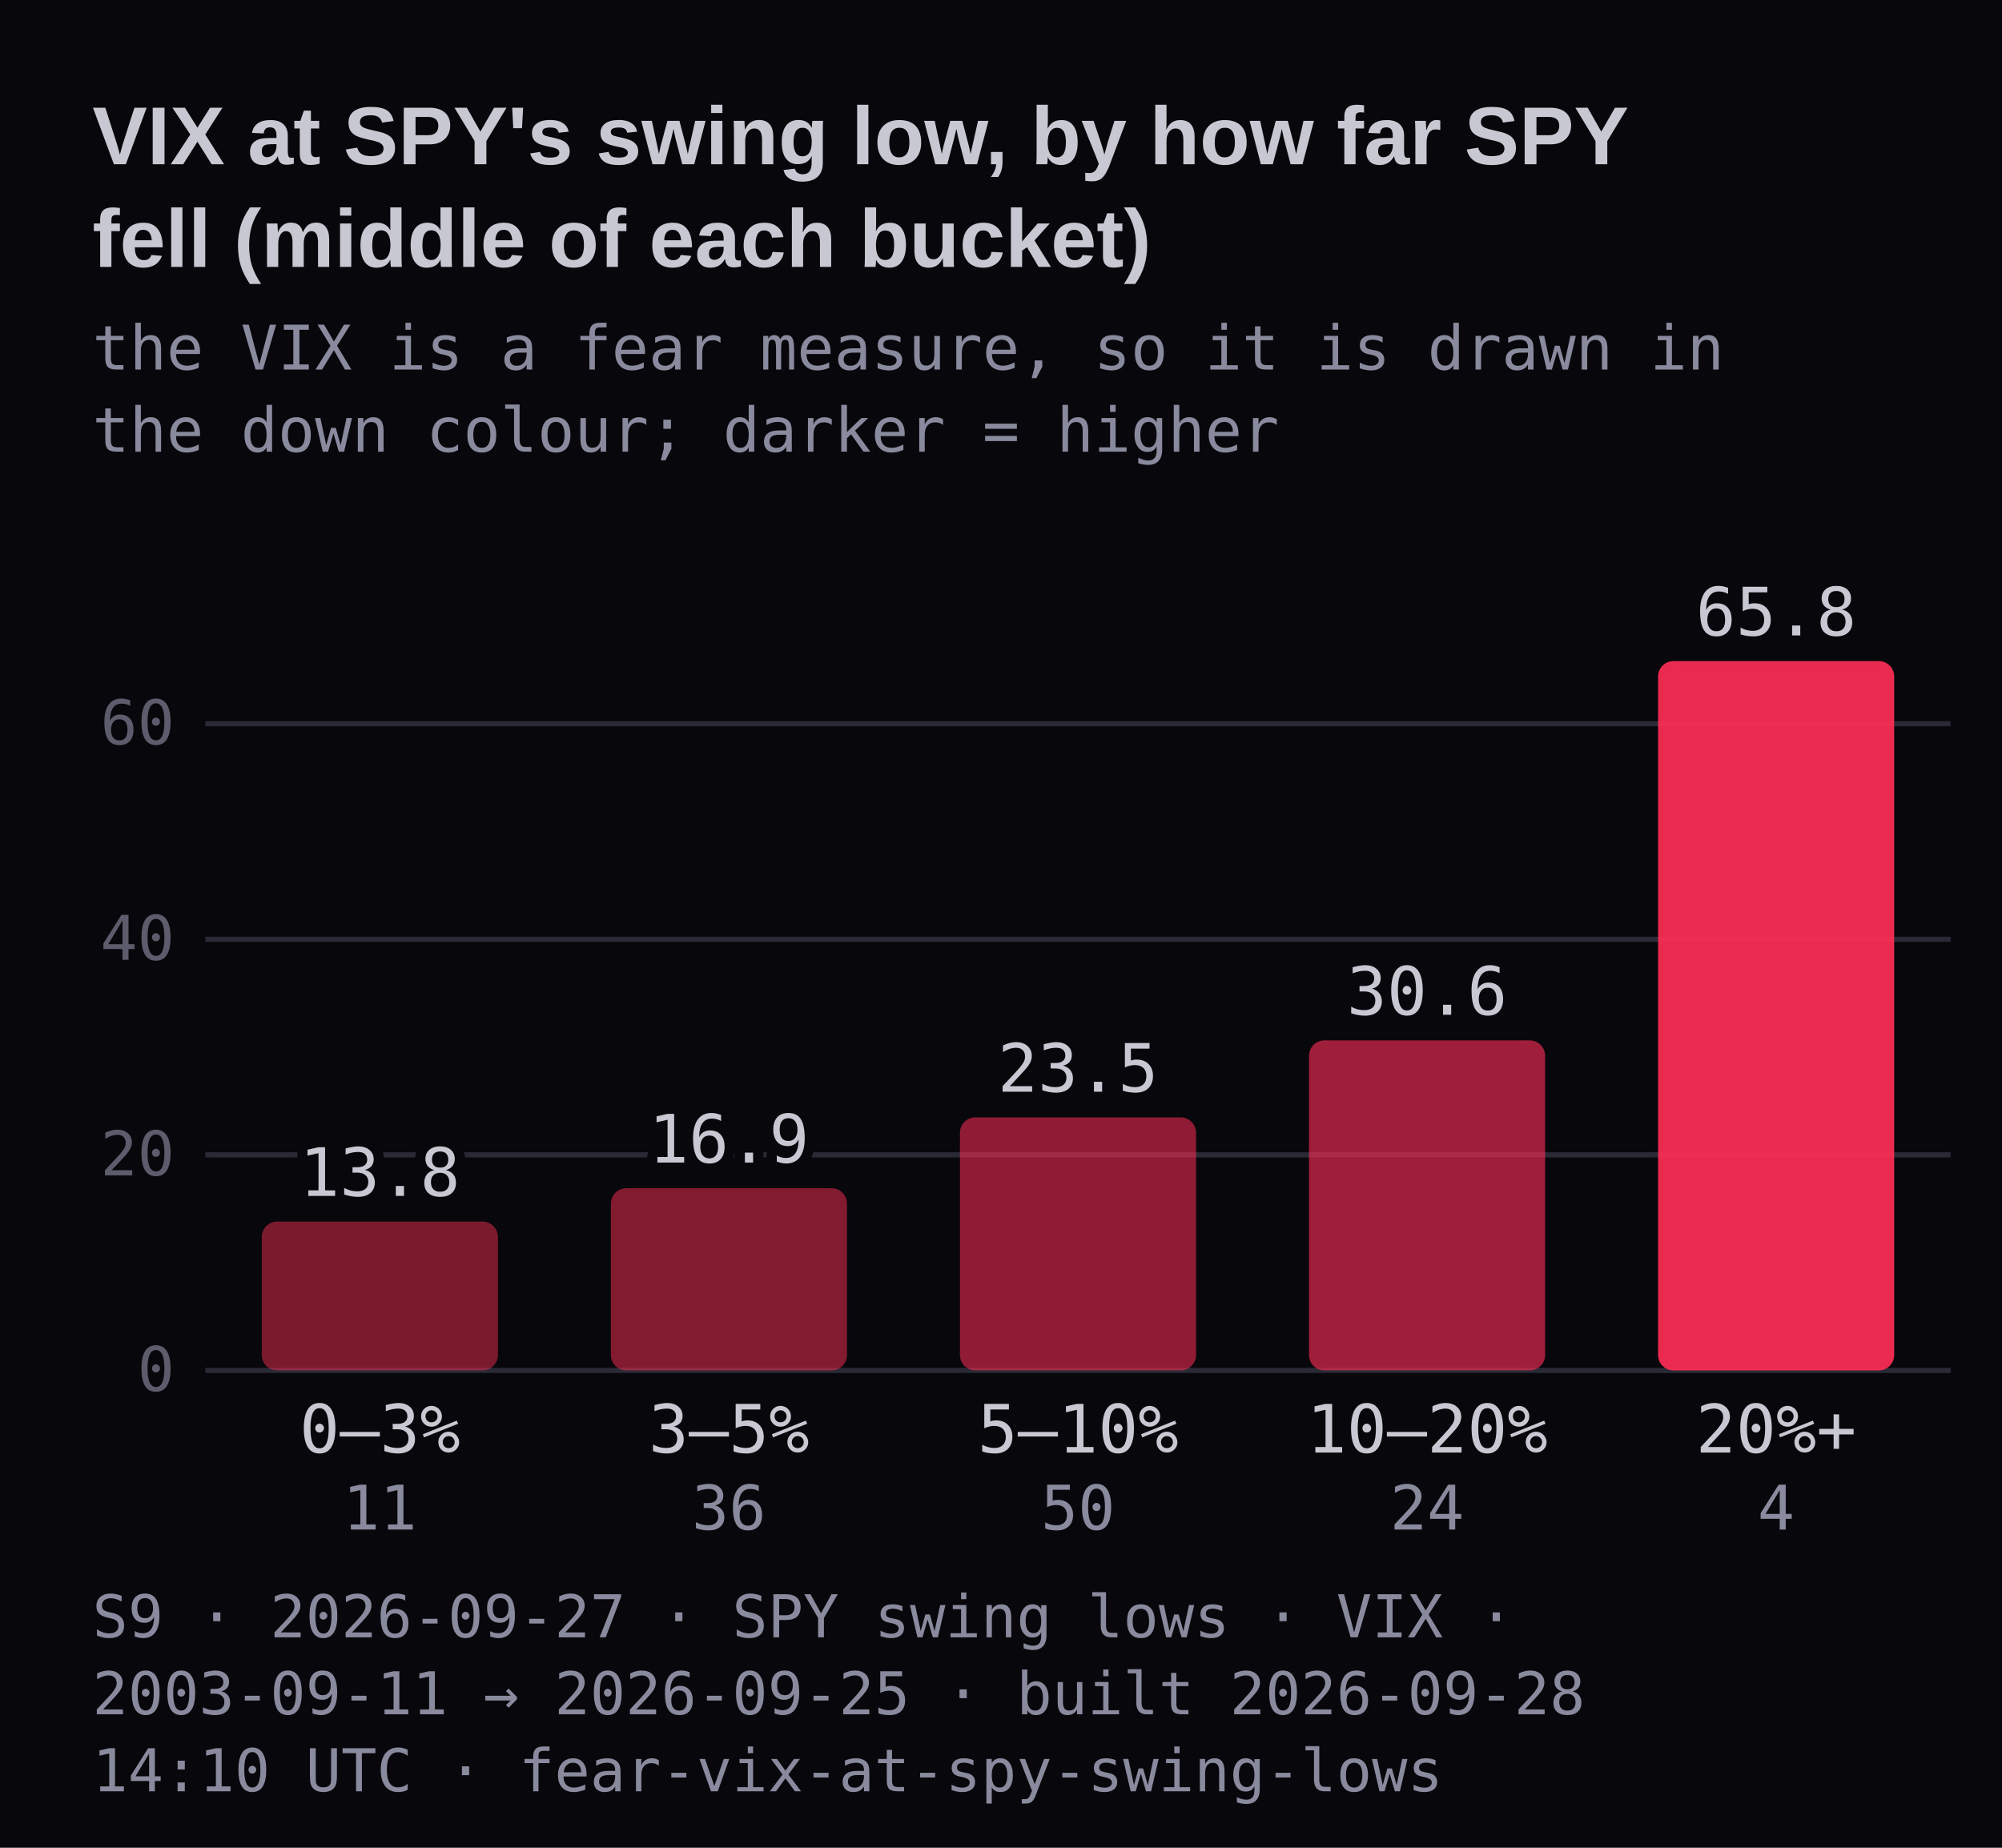
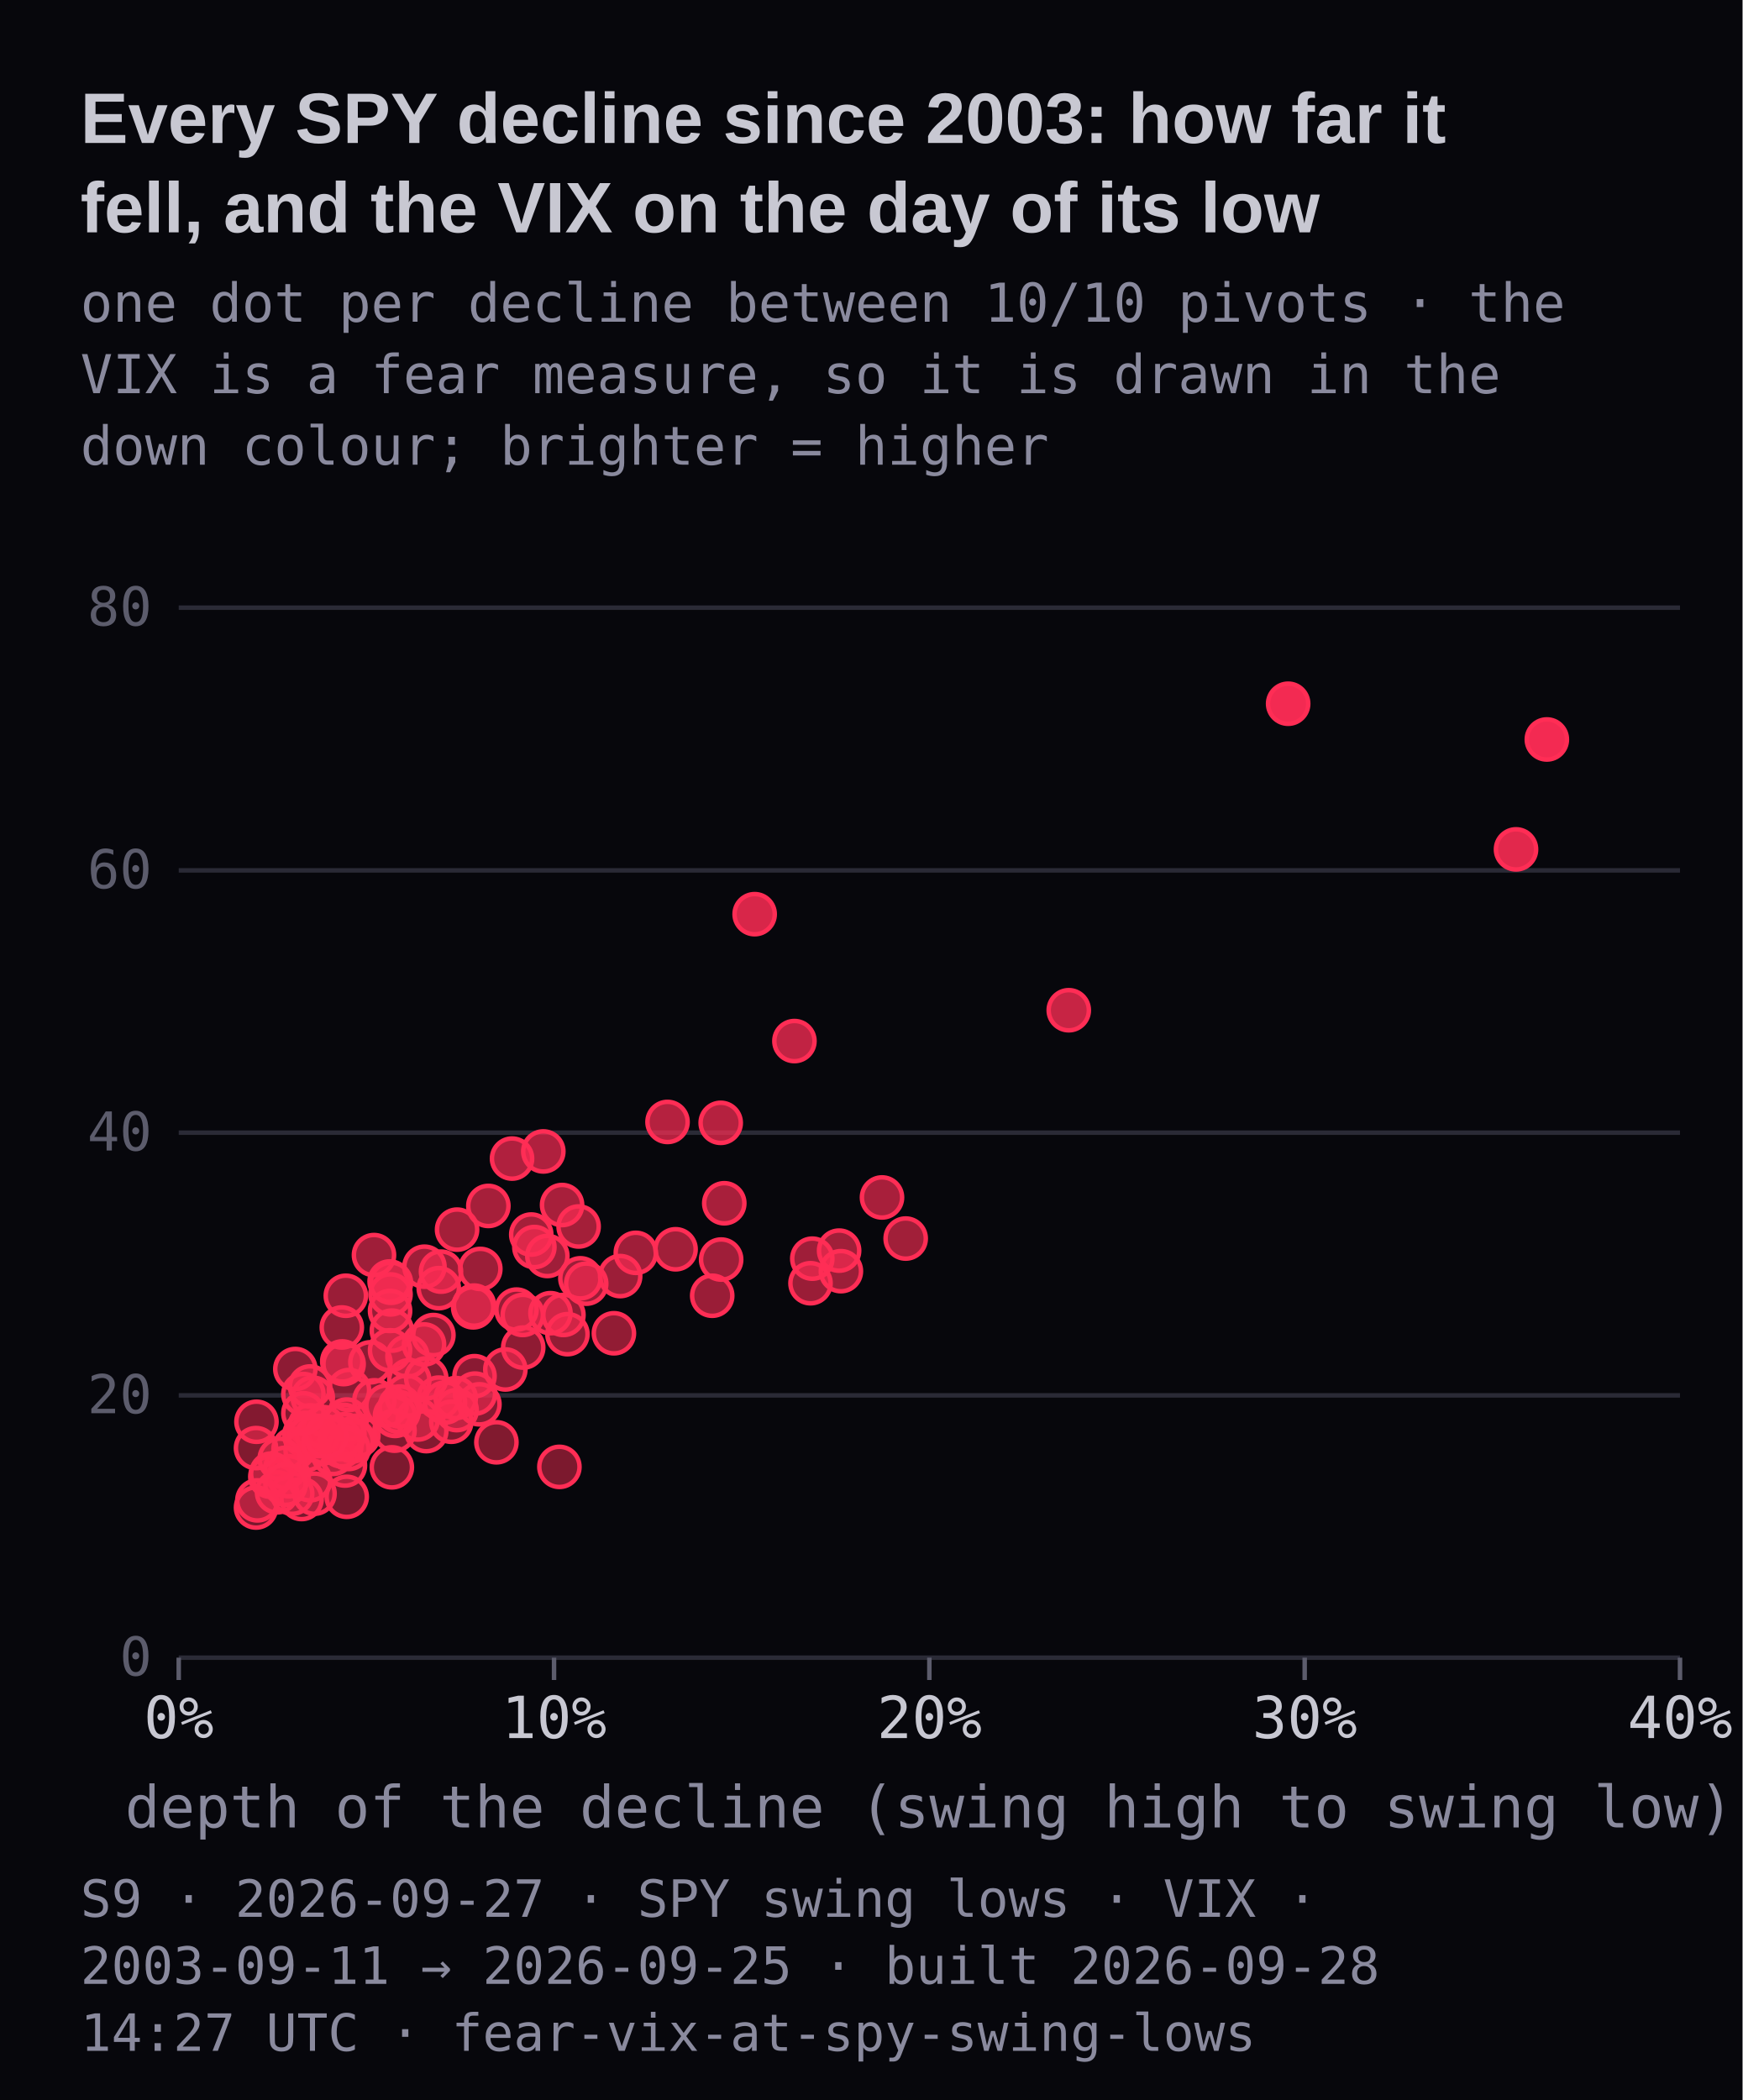
- <svg xmlns="http://www.w3.org/2000/svg" viewBox="0 0 390 360" width="390" height="360" role="img" aria-label="VIX at SPY's swing low, by how far SPY fell (middle of each bucket)" data-chart="fear-vix-at-spy-swing-lows-390" font-family="-apple-system,'Helvetica Neue',Arial,sans-serif">
+ <svg xmlns="http://www.w3.org/2000/svg" viewBox="0 0 390 470" width="390" height="470" role="img" aria-label="Every SPY decline since 2003: how far it fell, and the VIX on the day of its low" data-chart="fear-vix-at-spy-swing-lows-390" font-family="-apple-system,'Helvetica Neue',Arial,sans-serif">
  <defs>
    <pattern id="fear-vix-at-spy-swing-lows-390-stripe" width="7" height="7" patternUnits="userSpaceOnUse" patternTransform="rotate(45)">
      <rect width="7" height="7" fill="rgba(7,7,12,0)" />
      <rect width="3.5" height="7" fill="rgba(7,7,12,.72)" />
    </pattern>
  </defs>
-   <rect width="390" height="360" fill="#07070C" />
-   <text x="18" y="32" font-size="16" font-weight="700" fill="#C8C8D2">VIX at SPY's swing low, by how far SPY</text>
-   <text x="18" y="52" font-size="16" font-weight="700" fill="#C8C8D2">fell (middle of each bucket)</text>
-   <text x="18" y="72" font-size="12" fill="#8A8A9E" font-family="ui-monospace,'SF Mono',Menlo,Consolas,monospace">the VIX is a fear measure, so it is drawn in</text>
-   <text x="18" y="88" font-size="12" fill="#8A8A9E" font-family="ui-monospace,'SF Mono',Menlo,Consolas,monospace">the down colour; darker = higher</text>
-   <g transform="translate(0,108)" font-family="ui-monospace,'SF Mono',Menlo,Consolas,monospace">
-     <line x1="40" x2="380" y1="159.0" y2="159.0" stroke="#2A2A36" stroke-width="1" />
-     <text x="34" y="163.0" text-anchor="end" font-size="12" fill="#5C5C6C">0</text>
-     <line x1="40" x2="380" y1="117.0" y2="117.0" stroke="#2A2A36" stroke-width="1" />
-     <text x="34" y="121.0" text-anchor="end" font-size="12" fill="#5C5C6C">20</text>
-     <line x1="40" x2="380" y1="75.0" y2="75.0" stroke="#2A2A36" stroke-width="1" />
-     <text x="34" y="79.0" text-anchor="end" font-size="12" fill="#5C5C6C">40</text>
-     <line x1="40" x2="380" y1="33.0" y2="33.0" stroke="#2A2A36" stroke-width="1" />
-     <text x="34" y="37.0" text-anchor="end" font-size="12" fill="#5C5C6C">60</text>
-     <g class="mark" data-tip="0–3%: VIX at the low, middle 13.8 · quarter to three-quarter 12.9–14.8 · 11 declines">
-       <rect x="51.0" y="130.0" width="46.0" height="29.0" rx="3" ry="3" fill="#FF2D55" fill-opacity="0.468" />
-       <text x="74.0" y="125.0" text-anchor="middle" font-size="13" fill="#C8C8D2" paint-order="stroke" stroke="#07070C" stroke-width="4" stroke-linejoin="round">13.8</text>
-     </g>
-     <text x="74.0" y="175" text-anchor="middle" font-size="13" fill="#C8C8D2">0–3%</text>
-     <text x="74.0" y="190" text-anchor="middle" font-size="12" fill="#8A8A9E">11</text>
-     <g class="mark" data-tip="3–5%: VIX at the low, middle 16.9 · quarter to three-quarter 15.9–18.9 · 36 declines">
-       <rect x="119.0" y="123.5" width="46.0" height="35.5" rx="3" ry="3" fill="#FF2D55" fill-opacity="0.495" />
-       <text x="142.0" y="118.5" text-anchor="middle" font-size="13" fill="#C8C8D2" paint-order="stroke" stroke="#07070C" stroke-width="4" stroke-linejoin="round">16.9</text>
-     </g>
-     <text x="142.0" y="175" text-anchor="middle" font-size="13" fill="#C8C8D2">3–5%</text>
-     <text x="142.0" y="190" text-anchor="middle" font-size="12" fill="#8A8A9E">36</text>
-     <g class="mark" data-tip="5–10%: VIX at the low, middle 23.5 · quarter to three-quarter 19.5–28.5 · 50 declines">
-       <rect x="187.0" y="109.7" width="46.0" height="49.3" rx="3" ry="3" fill="#FF2D55" fill-opacity="0.551" />
-       <text x="210.0" y="104.7" text-anchor="middle" font-size="13" fill="#C8C8D2" paint-order="stroke" stroke="#07070C" stroke-width="4" stroke-linejoin="round">23.5</text>
-     </g>
-     <text x="210.0" y="175" text-anchor="middle" font-size="13" fill="#C8C8D2">5–10%</text>
-     <text x="210.0" y="190" text-anchor="middle" font-size="12" fill="#8A8A9E">50</text>
-     <g class="mark" data-tip="10–20%: VIX at the low, middle 30.6 · quarter to three-quarter 28.5–34.5 · 24 declines">
-       <rect x="255.0" y="94.7" width="46.0" height="64.3" rx="3" ry="3" fill="#FF2D55" fill-opacity="0.612" />
-       <text x="278.0" y="89.7" text-anchor="middle" font-size="13" fill="#C8C8D2" paint-order="stroke" stroke="#07070C" stroke-width="4" stroke-linejoin="round">30.6</text>
-     </g>
-     <text x="278.0" y="175" text-anchor="middle" font-size="13" fill="#C8C8D2">10–20%</text>
-     <text x="278.0" y="190" text-anchor="middle" font-size="12" fill="#8A8A9E">24</text>
-     <g class="mark" data-tip="20%+: VIX at the low, middle 65.8 · quarter to three-quarter 58.5–70.6 · 4 declines">
-       <rect x="323.0" y="20.8" width="46.0" height="138.2" rx="3" ry="3" fill="#FF2D55" fill-opacity="0.914" />
-       <text x="346.0" y="15.8" text-anchor="middle" font-size="13" fill="#C8C8D2" paint-order="stroke" stroke="#07070C" stroke-width="4" stroke-linejoin="round">65.8</text>
-     </g>
-     <text x="346.0" y="175" text-anchor="middle" font-size="13" fill="#C8C8D2">20%+</text>
-     <text x="346.0" y="190" text-anchor="middle" font-size="12" fill="#8A8A9E">4</text>
+   <rect width="390" height="470" fill="#07070C" />
+   <text x="18" y="32" font-size="16" font-weight="700" fill="#C8C8D2">Every SPY decline since 2003: how far it</text>
+   <text x="18" y="52" font-size="16" font-weight="700" fill="#C8C8D2">fell, and the VIX on the day of its low</text>
+   <text x="18" y="72" font-size="12" fill="#8A8A9E" font-family="ui-monospace,'SF Mono',Menlo,Consolas,monospace">one dot per decline between 10/10 pivots · the</text>
+   <text x="18" y="88" font-size="12" fill="#8A8A9E" font-family="ui-monospace,'SF Mono',Menlo,Consolas,monospace">VIX is a fear measure, so it is drawn in the</text>
+   <text x="18" y="104" font-size="12" fill="#8A8A9E" font-family="ui-monospace,'SF Mono',Menlo,Consolas,monospace">down colour; brighter = higher</text>
+   <g transform="translate(0,124)" font-family="ui-monospace,'SF Mono',Menlo,Consolas,monospace">
+     <line x1="40" x2="376" y1="247.0" y2="247.0" stroke="#2A2A36" stroke-width="1" />
+     <text x="34" y="251.0" text-anchor="end" font-size="12" fill="#5C5C6C">0</text>
+     <line x1="40" x2="376" y1="188.3" y2="188.3" stroke="#2A2A36" stroke-width="1" />
+     <text x="34" y="192.3" text-anchor="end" font-size="12" fill="#5C5C6C">20</text>
+     <line x1="40" x2="376" y1="129.5" y2="129.5" stroke="#2A2A36" stroke-width="1" />
+     <text x="34" y="133.5" text-anchor="end" font-size="12" fill="#5C5C6C">40</text>
+     <line x1="40" x2="376" y1="70.8" y2="70.8" stroke="#2A2A36" stroke-width="1" />
+     <text x="34" y="74.8" text-anchor="end" font-size="12" fill="#5C5C6C">60</text>
+     <line x1="40" x2="376" y1="12.0" y2="12.0" stroke="#2A2A36" stroke-width="1" />
+     <text x="34" y="16.0" text-anchor="end" font-size="12" fill="#5C5C6C">80</text>
+     <line x1="40.0" x2="40.0" y1="247" y2="252" stroke="#5C5C6C" stroke-width="1" />
+     <text x="40.0" y="265" text-anchor="middle" font-size="13" fill="#C8C8D2">0%</text>
+     <line x1="124.0" x2="124.0" y1="247" y2="252" stroke="#5C5C6C" stroke-width="1" />
+     <text x="124.0" y="265" text-anchor="middle" font-size="13" fill="#C8C8D2">10%</text>
+     <line x1="208.0" x2="208.0" y1="247" y2="252" stroke="#5C5C6C" stroke-width="1" />
+     <text x="208.0" y="265" text-anchor="middle" font-size="13" fill="#C8C8D2">20%</text>
+     <line x1="292.0" x2="292.0" y1="247" y2="252" stroke="#5C5C6C" stroke-width="1" />
+     <text x="292.0" y="265" text-anchor="middle" font-size="13" fill="#C8C8D2">30%</text>
+     <line x1="376.0" x2="376.0" y1="247" y2="252" stroke="#5C5C6C" stroke-width="1" />
+     <text x="376.0" y="265" text-anchor="middle" font-size="13" fill="#C8C8D2">40%</text>
+     <text x="208.0" y="285" text-anchor="middle" font-size="13" fill="#8A8A9E">depth of the decline (swing high to swing low)</text>
+     <g class="mark" data-col="#FF2D55" data-tip="2003-10-15 → 2003-10-24: fell 3.5% · VIX at the low 17.7 · next swing made a new high">
+       <circle cx="69.4" cy="195.0" r="4.5" fill="#FF2D55" fill-opacity="0.50" stroke="#FF2D55" stroke-width="1" />
+     </g>
+     <g class="mark" data-col="#FF2D55" data-tip="2004-01-27 → 2004-01-29: fell 3.4% · VIX at the low 17.1 · next swing made a new high">
+       <circle cx="68.4" cy="196.7" r="4.5" fill="#FF2D55" fill-opacity="0.50" stroke="#FF2D55" stroke-width="1" />
+     </g>
+     <g class="mark" data-col="#FF2D55" data-tip="2004-02-18 → 2004-02-24: fell 3.1% · VIX at the low 15.9 · next swing made a new high">
+       <circle cx="65.7" cy="200.3" r="4.5" fill="#FF2D55" fill-opacity="0.49" stroke="#FF2D55" stroke-width="1" />
+     </g>
+     <g class="mark" data-col="#FF2D55" data-tip="2004-03-05 → 2004-03-24: fell 6.9% · VIX at the low 19.8 · next swing did not make a new high">
+       <circle cx="98.2" cy="188.8" r="4.5" fill="#FF2D55" fill-opacity="0.52" stroke="#FF2D55" stroke-width="1" />
+     </g>
+     <g class="mark" data-col="#FF2D55" data-tip="2004-04-08 → 2004-05-12: fell 6.4% · VIX at the low 18.1 · next swing did not make a new high">
+       <circle cx="93.5" cy="193.7" r="4.5" fill="#FF2D55" fill-opacity="0.51" stroke="#FF2D55" stroke-width="1" />
+     </g>
+     <g class="mark" data-col="#FF2D55" data-tip="2004-06-25 → 2004-08-13: fell 7.3% · VIX at the low 18.0 · next swing did not make a new high">
+       <circle cx="101.0" cy="194.2" r="4.5" fill="#FF2D55" fill-opacity="0.50" stroke="#FF2D55" stroke-width="1" />
+     </g>
+     <g class="mark" data-col="#FF2D55" data-tip="2004-09-13 → 2004-09-28: fell 2.9% · VIX at the low 13.8 · next swing made a new high">
+       <circle cx="64.6" cy="206.4" r="4.5" fill="#FF2D55" fill-opacity="0.47" stroke="#FF2D55" stroke-width="1" />
+     </g>
+     <g class="mark" data-col="#FF2D55" data-tip="2004-10-06 → 2004-10-25: fell 4.7% · VIX at the low 16.6 · next swing made a new high">
+       <circle cx="79.1" cy="198.3" r="4.5" fill="#FF2D55" fill-opacity="0.49" stroke="#FF2D55" stroke-width="1" />
+     </g>
+     <g class="mark" data-col="#FF2D55" data-tip="2005-01-03 → 2005-01-24: fell 4.4% · VIX at the low 14.7 · next swing made a new high">
+       <circle cx="77.2" cy="204.0" r="4.5" fill="#FF2D55" fill-opacity="0.48" stroke="#FF2D55" stroke-width="1" />
+     </g>
+     <g class="mark" data-col="#FF2D55" data-tip="2005-03-07 → 2005-03-29: fell 5.7% · VIX at the low 14.5 · next swing did not make a new high">
+       <circle cx="87.7" cy="204.4" r="4.5" fill="#FF2D55" fill-opacity="0.47" stroke="#FF2D55" stroke-width="1" />
+     </g>
+     <g class="mark" data-col="#FF2D55" data-tip="2005-04-07 → 2005-04-20: fell 4.8% · VIX at the low 16.9 · next swing made a new high">
+       <circle cx="80.2" cy="197.3" r="4.5" fill="#FF2D55" fill-opacity="0.50" stroke="#FF2D55" stroke-width="1" />
+     </g>
+     <g class="mark" data-col="#FF2D55" data-tip="2005-06-22 → 2005-07-07: fell 3.0% · VIX at the low 12.5 · next swing made a new high">
+       <circle cx="65.4" cy="210.3" r="4.5" fill="#FF2D55" fill-opacity="0.46" stroke="#FF2D55" stroke-width="1" />
+     </g>
+     <g class="mark" data-col="#FF2D55" data-tip="2005-08-03 → 2005-08-29: fell 3.5% · VIX at the low 13.5 · next swing did not make a new high">
+       <circle cx="69.4" cy="207.3" r="4.5" fill="#FF2D55" fill-opacity="0.47" stroke="#FF2D55" stroke-width="1" />
+     </g>
+     <g class="mark" data-col="#FF2D55" data-tip="2005-09-09 → 2005-10-05: fell 10.1% · VIX at the low 14.6 · next swing made a new high">
+       <circle cx="125.2" cy="204.3" r="4.5" fill="#FF2D55" fill-opacity="0.47" stroke="#FF2D55" stroke-width="1" />
+     </g>
+     <g class="mark" data-col="#FF2D55" data-tip="2005-12-16 → 2005-12-30: fell 3.3% · VIX at the low 12.1 · next swing made a new high">
+       <circle cx="67.5" cy="211.5" r="4.5" fill="#FF2D55" fill-opacity="0.45" stroke="#FF2D55" stroke-width="1" />
+     </g>
+     <g class="mark" data-col="#FF2D55" data-tip="2006-01-11 → 2006-02-14: fell 4.5% · VIX at the low 12.3 · next swing made a new high">
+       <circle cx="77.6" cy="211.0" r="4.5" fill="#FF2D55" fill-opacity="0.45" stroke="#FF2D55" stroke-width="1" />
+     </g>
+     <g class="mark" data-col="#FF2D55" data-tip="2006-03-16 → 2006-04-17: fell 2.6% · VIX at the low 12.6 · next swing made a new high">
+       <circle cx="62.0" cy="210.0" r="4.5" fill="#FF2D55" fill-opacity="0.46" stroke="#FF2D55" stroke-width="1" />
+     </g>
+     <g class="mark" data-col="#FF2D55" data-tip="2006-05-05 → 2006-06-14: fell 7.9% · VIX at the low 21.5 · next swing did not make a new high">
+       <circle cx="106.2" cy="184.0" r="4.5" fill="#FF2D55" fill-opacity="0.53" stroke="#FF2D55" stroke-width="1" />
+     </g>
+     <g class="mark" data-col="#FF2D55" data-tip="2006-07-03 → 2006-07-18: fell 4.4% · VIX at the low 17.7 · next swing made a new high">
+       <circle cx="76.9" cy="194.9" r="4.5" fill="#FF2D55" fill-opacity="0.50" stroke="#FF2D55" stroke-width="1" />
+     </g>
+     <g class="mark" data-col="#FF2D55" data-tip="2006-12-14 → 2007-01-08: fell 2.1% · VIX at the low 12.0 · next swing made a new high">
+       <circle cx="57.6" cy="211.8" r="4.5" fill="#FF2D55" fill-opacity="0.45" stroke="#FF2D55" stroke-width="1" />
+     </g>
+     <g class="mark" data-col="#FF2D55" data-tip="2007-02-22 → 2007-03-14: fell 6.6% · VIX at the low 17.3 · next swing made a new high">
+       <circle cx="95.4" cy="196.3" r="4.5" fill="#FF2D55" fill-opacity="0.50" stroke="#FF2D55" stroke-width="1" />
+     </g>
+     <g class="mark" data-col="#FF2D55" data-tip="2007-06-01 → 2007-06-27: fell 4.1% · VIX at the low 15.5 · next swing made a new high">
+       <circle cx="74.5" cy="201.4" r="4.5" fill="#FF2D55" fill-opacity="0.48" stroke="#FF2D55" stroke-width="1" />
+     </g>
+     <g class="mark" data-col="#FF2D55" data-tip="2007-07-17 → 2007-08-16: fell 12.2% · VIX at the low 30.8 · next swing made a new high">
+       <circle cx="142.3" cy="156.4" r="4.5" fill="#FF2D55" fill-opacity="0.61" stroke="#FF2D55" stroke-width="1" />
+     </g>
+     <g class="mark" data-col="#FF2D55" data-tip="2007-10-11 → 2007-11-26: fell 10.7% · VIX at the low 28.9 · next swing did not make a new high">
+       <circle cx="129.9" cy="162.1" r="4.5" fill="#FF2D55" fill-opacity="0.60" stroke="#FF2D55" stroke-width="1" />
+     </g>
+     <g class="mark" data-col="#FF2D55" data-tip="2007-12-11 → 2008-01-22: fell 17.6% · VIX at the low 31.0 · next swing did not make a new high">
+       <circle cx="187.8" cy="155.9" r="4.5" fill="#FF2D55" fill-opacity="0.62" stroke="#FF2D55" stroke-width="1" />
+     </g>
+     <g class="mark" data-col="#FF2D55" data-tip="2008-02-01 → 2008-02-07: fell 5.6% · VIX at the low 27.7 · next swing did not make a new high">
+       <circle cx="87.4" cy="165.7" r="4.5" fill="#FF2D55" fill-opacity="0.59" stroke="#FF2D55" stroke-width="1" />
+     </g>
+     <g class="mark" data-col="#FF2D55" data-tip="2008-02-27 → 2008-03-17: fell 9.4% · VIX at the low 32.2 · next swing made a new high">
+       <circle cx="118.9" cy="152.3" r="4.5" fill="#FF2D55" fill-opacity="0.63" stroke="#FF2D55" stroke-width="1" />
+     </g>
+     <g class="mark" data-col="#FF2D55" data-tip="2008-05-19 → 2008-07-15: fell 16.8% · VIX at the low 28.5 · next swing did not make a new high">
+       <circle cx="181.4" cy="163.2" r="4.5" fill="#FF2D55" fill-opacity="0.59" stroke="#FF2D55" stroke-width="1" />
+     </g>
+     <g class="mark" data-col="#FF2D55" data-tip="2008-08-11 → 2008-10-10: fell 36.5% · VIX at the low 70.0 · next swing did not make a new high">
+       <circle cx="346.2" cy="41.5" r="4.5" fill="#FF2D55" fill-opacity="0.95" stroke="#FF2D55" stroke-width="1" />
+     </g>
+     <g class="mark" data-col="#FF2D55" data-tip="2008-10-14 → 2008-11-21: fell 29.6% · VIX at the low 72.7 · next swing did not make a new high">
+       <circle cx="288.3" cy="33.5" r="4.5" fill="#FF2D55" fill-opacity="0.95" stroke="#FF2D55" stroke-width="1" />
+     </g>
+     <g class="mark" data-col="#FF2D55" data-tip="2009-01-05 → 2009-01-20: fell 15.3% · VIX at the low 56.6 · next swing did not make a new high">
+       <circle cx="168.9" cy="80.6" r="4.5" fill="#FF2D55" fill-opacity="0.84" stroke="#FF2D55" stroke-width="1" />
+     </g>
+     <g class="mark" data-col="#FF2D55" data-tip="2009-01-28 → 2009-03-06: fell 23.7% · VIX at the low 49.3 · next swing made a new high">
+       <circle cx="239.2" cy="102.1" r="4.5" fill="#FF2D55" fill-opacity="0.77" stroke="#FF2D55" stroke-width="1" />
+     </g>
+     <g class="mark" data-col="#FF2D55" data-tip="2009-06-01 → 2009-06-02: fell 8.0% · VIX at the low 29.6 · next swing made a new high">
+       <circle cx="107.5" cy="160.0" r="4.5" fill="#FF2D55" fill-opacity="0.60" stroke="#FF2D55" stroke-width="1" />
+     </g>
+     <g class="mark" data-col="#FF2D55" data-tip="2009-06-11 → 2009-07-08: fell 9.5% · VIX at the low 31.3 · next swing made a new high">
+       <circle cx="119.6" cy="155.1" r="4.5" fill="#FF2D55" fill-opacity="0.62" stroke="#FF2D55" stroke-width="1" />
+     </g>
+     <g class="mark" data-col="#FF2D55" data-tip="2009-09-17 → 2009-10-02: fell 5.6% · VIX at the low 28.7 · next swing made a new high">
+       <circle cx="87.2" cy="162.8" r="4.5" fill="#FF2D55" fill-opacity="0.60" stroke="#FF2D55" stroke-width="1" />
+     </g>
+     <g class="mark" data-col="#FF2D55" data-tip="2009-10-21 → 2009-11-02: fell 6.5% · VIX at the low 29.8 · next swing made a new high">
+       <circle cx="95.0" cy="159.5" r="4.5" fill="#FF2D55" fill-opacity="0.61" stroke="#FF2D55" stroke-width="1" />
+     </g>
+     <g class="mark" data-col="#FF2D55" data-tip="2009-12-04 → 2009-12-14: fell 6.1% · VIX at the low 21.1 · next swing made a new high">
+       <circle cx="91.6" cy="184.9" r="4.5" fill="#FF2D55" fill-opacity="0.53" stroke="#FF2D55" stroke-width="1" />
+     </g>
+     <g class="mark" data-col="#FF2D55" data-tip="2010-01-14 → 2010-02-05: fell 9.2% · VIX at the low 26.1 · next swing made a new high">
+       <circle cx="117.0" cy="170.3" r="4.5" fill="#FF2D55" fill-opacity="0.57" stroke="#FF2D55" stroke-width="1" />
+     </g>
+     <g class="mark" data-col="#FF2D55" data-tip="2010-04-26 → 2010-05-25: fell 14.5% · VIX at the low 34.6 · next swing did not make a new high">
+       <circle cx="162.1" cy="145.3" r="4.5" fill="#FF2D55" fill-opacity="0.65" stroke="#FF2D55" stroke-width="1" />
+     </g>
+     <g class="mark" data-col="#FF2D55" data-tip="2010-06-21 → 2010-07-01: fell 10.7% · VIX at the low 32.9 · next swing did not make a new high">
+       <circle cx="129.5" cy="150.5" r="4.5" fill="#FF2D55" fill-opacity="0.63" stroke="#FF2D55" stroke-width="1" />
+     </g>
+     <g class="mark" data-col="#FF2D55" data-tip="2010-08-09 → 2010-08-25: fell 7.8% · VIX at the low 26.7 · next swing made a new high">
+       <circle cx="105.9" cy="168.6" r="4.5" fill="#FF2D55" fill-opacity="0.58" stroke="#FF2D55" stroke-width="1" />
+     </g>
+     <g class="mark" data-col="#FF2D55" data-tip="2010-11-09 → 2010-11-16: fell 4.4% · VIX at the low 22.6 · next swing made a new high">
+       <circle cx="76.6" cy="180.7" r="4.5" fill="#FF2D55" fill-opacity="0.54" stroke="#FF2D55" stroke-width="1" />
+     </g>
+     <g class="mark" data-col="#FF2D55" data-tip="2011-02-18 → 2011-03-16: fell 7.0% · VIX at the low 29.4 · next swing did not make a new high">
+       <circle cx="98.7" cy="160.6" r="4.5" fill="#FF2D55" fill-opacity="0.60" stroke="#FF2D55" stroke-width="1" />
+     </g>
+     <g class="mark" data-col="#FF2D55" data-tip="2011-04-06 → 2011-04-18: fell 3.4% · VIX at the low 17.0 · next swing made a new high">
+       <circle cx="68.1" cy="197.2" r="4.5" fill="#FF2D55" fill-opacity="0.50" stroke="#FF2D55" stroke-width="1" />
+     </g>
+     <g class="mark" data-col="#FF2D55" data-tip="2011-05-02 → 2011-06-23: fell 8.0% · VIX at the low 19.3 · next swing did not make a new high">
+       <circle cx="107.3" cy="190.3" r="4.5" fill="#FF2D55" fill-opacity="0.52" stroke="#FF2D55" stroke-width="1" />
+     </g>
+     <g class="mark" data-col="#FF2D55" data-tip="2011-07-07 → 2011-08-09: fell 18.7% · VIX at the low 35.1 · next swing did not make a new high">
+       <circle cx="197.4" cy="144.0" r="4.5" fill="#FF2D55" fill-opacity="0.65" stroke="#FF2D55" stroke-width="1" />
+     </g>
+     <g class="mark" data-col="#FF2D55" data-tip="2011-08-31 → 2011-10-04: fell 13.0% · VIX at the low 40.8 · next swing made a new high">
+       <circle cx="149.4" cy="127.1" r="4.5" fill="#FF2D55" fill-opacity="0.70" stroke="#FF2D55" stroke-width="1" />
+     </g>
+     <g class="mark" data-col="#FF2D55" data-tip="2011-10-27 → 2011-11-25: fell 10.2% · VIX at the low 34.5 · next swing did not make a new high">
+       <circle cx="125.8" cy="145.7" r="4.5" fill="#FF2D55" fill-opacity="0.65" stroke="#FF2D55" stroke-width="1" />
+     </g>
+     <g class="mark" data-col="#FF2D55" data-tip="2011-12-07 → 2011-12-19: fell 5.7% · VIX at the low 24.9 · next swing made a new high">
+       <circle cx="87.7" cy="173.8" r="4.5" fill="#FF2D55" fill-opacity="0.56" stroke="#FF2D55" stroke-width="1" />
+     </g>
+     <g class="mark" data-col="#FF2D55" data-tip="2012-04-02 → 2012-04-10: fell 4.5% · VIX at the low 20.4 · next swing did not make a new high">
+       <circle cx="78.1" cy="187.1" r="4.5" fill="#FF2D55" fill-opacity="0.52" stroke="#FF2D55" stroke-width="1" />
+     </g>
+     <g class="mark" data-col="#FF2D55" data-tip="2012-05-01 → 2012-06-04: fell 10.3% · VIX at the low 26.1 · next swing made a new high">
+       <circle cx="126.1" cy="170.3" r="4.5" fill="#FF2D55" fill-opacity="0.57" stroke="#FF2D55" stroke-width="1" />
+     </g>
+     <g class="mark" data-col="#FF2D55" data-tip="2012-08-21 → 2012-09-04: fell 2.1% · VIX at the low 18.0 · next swing made a new high">
+       <circle cx="57.4" cy="194.2" r="4.5" fill="#FF2D55" fill-opacity="0.50" stroke="#FF2D55" stroke-width="1" />
+     </g>
+     <g class="mark" data-col="#FF2D55" data-tip="2012-09-14 → 2012-09-26: fell 3.5% · VIX at the low 16.8 · next swing did not make a new high">
+       <circle cx="69.2" cy="197.6" r="4.5" fill="#FF2D55" fill-opacity="0.49" stroke="#FF2D55" stroke-width="1" />
+     </g>
+     <g class="mark" data-col="#FF2D55" data-tip="2012-10-05 → 2012-11-16: fell 8.5% · VIX at the low 16.4 · next swing made a new high">
+       <circle cx="111.1" cy="198.8" r="4.5" fill="#FF2D55" fill-opacity="0.49" stroke="#FF2D55" stroke-width="1" />
+     </g>
+     <g class="mark" data-col="#FF2D55" data-tip="2013-04-11 → 2013-04-18: fell 3.9% · VIX at the low 17.6 · next swing made a new high">
+       <circle cx="72.4" cy="195.4" r="4.5" fill="#FF2D55" fill-opacity="0.50" stroke="#FF2D55" stroke-width="1" />
+     </g>
+     <g class="mark" data-col="#FF2D55" data-tip="2013-05-22 → 2013-06-24: fell 7.9% · VIX at the low 20.1 · next swing made a new high">
+       <circle cx="106.3" cy="187.9" r="4.5" fill="#FF2D55" fill-opacity="0.52" stroke="#FF2D55" stroke-width="1" />
+     </g>
+     <g class="mark" data-col="#FF2D55" data-tip="2013-08-02 → 2013-08-28: fell 4.6% · VIX at the low 16.5 · next swing made a new high">
+       <circle cx="78.9" cy="198.6" r="4.5" fill="#FF2D55" fill-opacity="0.49" stroke="#FF2D55" stroke-width="1" />
+     </g>
+     <g class="mark" data-col="#FF2D55" data-tip="2013-09-19 → 2013-10-09: fell 5.2% · VIX at the low 19.6 · next swing made a new high">
+       <circle cx="83.8" cy="189.4" r="4.5" fill="#FF2D55" fill-opacity="0.52" stroke="#FF2D55" stroke-width="1" />
+     </g>
+     <g class="mark" data-col="#FF2D55" data-tip="2013-11-29 → 2013-12-18: fell 2.4% · VIX at the low 13.8 · next swing made a new high">
+       <circle cx="60.5" cy="206.5" r="4.5" fill="#FF2D55" fill-opacity="0.47" stroke="#FF2D55" stroke-width="1" />
+     </g>
+     <g class="mark" data-col="#FF2D55" data-tip="2014-01-15 → 2014-02-05: fell 6.1% · VIX at the low 19.9 · next swing made a new high">
+       <circle cx="91.0" cy="188.4" r="4.5" fill="#FF2D55" fill-opacity="0.52" stroke="#FF2D55" stroke-width="1" />
+     </g>
+     <g class="mark" data-col="#FF2D55" data-tip="2014-04-04 → 2014-04-11: fell 4.4% · VIX at the low 17.0 · next swing made a new high">
+       <circle cx="77.1" cy="197.0" r="4.5" fill="#FF2D55" fill-opacity="0.50" stroke="#FF2D55" stroke-width="1" />
+     </g>
+     <g class="mark" data-col="#FF2D55" data-tip="2014-07-24 → 2014-08-07: fell 4.3% · VIX at the low 16.7 · next swing made a new high">
+       <circle cx="76.0" cy="198.1" r="4.5" fill="#FF2D55" fill-opacity="0.49" stroke="#FF2D55" stroke-width="1" />
+     </g>
+     <g class="mark" data-col="#FF2D55" data-tip="2014-09-19 → 2014-10-15: fell 9.9% · VIX at the low 26.3 · next swing made a new high">
+       <circle cx="123.2" cy="169.9" r="4.5" fill="#FF2D55" fill-opacity="0.57" stroke="#FF2D55" stroke-width="1" />
+     </g>
+     <g class="mark" data-col="#FF2D55" data-tip="2014-12-18 → 2015-02-02: fell 7.1% · VIX at the low 19.4 · next swing did not make a new high">
+       <circle cx="99.6" cy="189.9" r="4.5" fill="#FF2D55" fill-opacity="0.52" stroke="#FF2D55" stroke-width="1" />
+     </g>
+     <g class="mark" data-col="#FF2D55" data-tip="2015-02-25 → 2015-03-11: fell 3.7% · VIX at the low 16.9 · next swing did not make a new high">
+       <circle cx="71.0" cy="197.4" r="4.5" fill="#FF2D55" fill-opacity="0.49" stroke="#FF2D55" stroke-width="1" />
+     </g>
+     <g class="mark" data-col="#FF2D55" data-tip="2015-03-18 → 2015-03-26: fell 3.4% · VIX at the low 15.8 · next swing made a new high">
+       <circle cx="68.4" cy="200.6" r="4.5" fill="#FF2D55" fill-opacity="0.49" stroke="#FF2D55" stroke-width="1" />
+     </g>
+     <g class="mark" data-col="#FF2D55" data-tip="2015-04-27 → 2015-05-06: fell 2.7% · VIX at the low 15.2 · next swing made a new high">
+       <circle cx="62.6" cy="202.5" r="4.5" fill="#FF2D55" fill-opacity="0.48" stroke="#FF2D55" stroke-width="1" />
+     </g>
+     <g class="mark" data-col="#FF2D55" data-tip="2015-05-20 → 2015-06-09: fell 2.9% · VIX at the low 14.5 · next swing did not make a new high">
+       <circle cx="63.9" cy="204.5" r="4.5" fill="#FF2D55" fill-opacity="0.47" stroke="#FF2D55" stroke-width="1" />
+     </g>
+     <g class="mark" data-col="#FF2D55" data-tip="2015-06-18 → 2015-07-07: fell 4.3% · VIX at the low 16.1 · next swing did not make a new high">
+       <circle cx="76.4" cy="199.7" r="4.5" fill="#FF2D55" fill-opacity="0.49" stroke="#FF2D55" stroke-width="1" />
+     </g>
+     <g class="mark" data-col="#FF2D55" data-tip="2015-07-20 → 2015-08-24: fell 14.4% · VIX at the low 40.7 · next swing did not make a new high">
+       <circle cx="161.3" cy="127.3" r="4.5" fill="#FF2D55" fill-opacity="0.70" stroke="#FF2D55" stroke-width="1" />
+     </g>
+     <g class="mark" data-col="#FF2D55" data-tip="2015-09-17 → 2015-09-29: fell 7.9% · VIX at the low 26.8 · next swing made a new high">
+       <circle cx="106.1" cy="168.2" r="4.5" fill="#FF2D55" fill-opacity="0.58" stroke="#FF2D55" stroke-width="1" />
+     </g>
+     <g class="mark" data-col="#FF2D55" data-tip="2015-11-03 → 2015-11-16: fell 4.5% · VIX at the low 18.2 · next swing did not make a new high">
+       <circle cx="77.6" cy="193.7" r="4.5" fill="#FF2D55" fill-opacity="0.51" stroke="#FF2D55" stroke-width="1" />
+     </g>
+     <g class="mark" data-col="#FF2D55" data-tip="2015-12-02 → 2016-01-20: fell 14.2% · VIX at the low 27.6 · next swing did not make a new high">
+       <circle cx="159.4" cy="166.0" r="4.5" fill="#FF2D55" fill-opacity="0.59" stroke="#FF2D55" stroke-width="1" />
+     </g>
+     <g class="mark" data-col="#FF2D55" data-tip="2016-02-01 → 2016-02-11: fell 6.9% · VIX at the low 28.1 · next swing made a new high">
+       <circle cx="98.2" cy="164.3" r="4.5" fill="#FF2D55" fill-opacity="0.59" stroke="#FF2D55" stroke-width="1" />
+     </g>
+     <g class="mark" data-col="#FF2D55" data-tip="2016-04-20 → 2016-05-19: fell 3.9% · VIX at the low 16.3 · next swing made a new high">
+       <circle cx="72.4" cy="199.0" r="4.5" fill="#FF2D55" fill-opacity="0.49" stroke="#FF2D55" stroke-width="1" />
+     </g>
+     <g class="mark" data-col="#FF2D55" data-tip="2016-06-08 → 2016-06-27: fell 6.5% · VIX at the low 23.9 · next swing made a new high">
+       <circle cx="94.9" cy="176.9" r="4.5" fill="#FF2D55" fill-opacity="0.55" stroke="#FF2D55" stroke-width="1" />
+     </g>
+     <g class="mark" data-col="#FF2D55" data-tip="2016-08-23 → 2016-11-04: fell 5.1% · VIX at the low 22.5 · next swing made a new high">
+       <circle cx="82.9" cy="180.9" r="4.5" fill="#FF2D55" fill-opacity="0.54" stroke="#FF2D55" stroke-width="1" />
+     </g>
+     <g class="mark" data-col="#FF2D55" data-tip="2016-12-13 → 2016-12-30: fell 2.5% · VIX at the low 14.0 · next swing made a new high">
+       <circle cx="60.7" cy="205.8" r="4.5" fill="#FF2D55" fill-opacity="0.47" stroke="#FF2D55" stroke-width="1" />
+     </g>
+     <g class="mark" data-col="#FF2D55" data-tip="2017-03-01 → 2017-03-27: fell 3.6% · VIX at the low 12.5 · next swing did not make a new high">
+       <circle cx="70.4" cy="210.3" r="4.5" fill="#FF2D55" fill-opacity="0.46" stroke="#FF2D55" stroke-width="1" />
+     </g>
+     <g class="mark" data-col="#FF2D55" data-tip="2017-04-05 → 2017-04-13: fell 2.1% · VIX at the low 16.0 · next swing made a new high">
+       <circle cx="57.3" cy="200.1" r="4.5" fill="#FF2D55" fill-opacity="0.49" stroke="#FF2D55" stroke-width="1" />
+     </g>
+     <g class="mark" data-col="#FF2D55" data-tip="2017-06-09 → 2017-06-29: fell 2.1% · VIX at the low 11.4 · next swing made a new high">
+       <circle cx="57.3" cy="213.4" r="4.5" fill="#FF2D55" fill-opacity="0.45" stroke="#FF2D55" stroke-width="1" />
+     </g>
+     <g class="mark" data-col="#FF2D55" data-tip="2017-08-08 → 2017-08-21: fell 2.8% · VIX at the low 13.2 · next swing made a new high">
+       <circle cx="63.9" cy="208.3" r="4.5" fill="#FF2D55" fill-opacity="0.46" stroke="#FF2D55" stroke-width="1" />
+     </g>
+     <g class="mark" data-col="#FF2D55" data-tip="2018-01-26 → 2018-02-09: fell 11.8% · VIX at the low 29.1 · next swing did not make a new high">
+       <circle cx="138.8" cy="161.6" r="4.5" fill="#FF2D55" fill-opacity="0.60" stroke="#FF2D55" stroke-width="1" />
+     </g>
+     <g class="mark" data-col="#FF2D55" data-tip="2018-03-13 → 2018-04-02: fell 9.2% · VIX at the low 23.6 · next swing did not make a new high">
+       <circle cx="117.1" cy="177.6" r="4.5" fill="#FF2D55" fill-opacity="0.55" stroke="#FF2D55" stroke-width="1" />
+     </g>
+     <g class="mark" data-col="#FF2D55" data-tip="2018-04-18 → 2018-05-03: fell 4.5% · VIX at the low 15.9 · next swing made a new high">
+       <circle cx="78.0" cy="200.3" r="4.5" fill="#FF2D55" fill-opacity="0.49" stroke="#FF2D55" stroke-width="1" />
+     </g>
+     <g class="mark" data-col="#FF2D55" data-tip="2018-06-13 → 2018-06-28: fell 3.9% · VIX at the low 16.9 · next swing made a new high">
+       <circle cx="73.0" cy="197.5" r="4.5" fill="#FF2D55" fill-opacity="0.49" stroke="#FF2D55" stroke-width="1" />
+     </g>
+     <g class="mark" data-col="#FF2D55" data-tip="2018-09-20 → 2018-10-29: fell 11.6% · VIX at the low 24.7 · next swing did not make a new high">
+       <circle cx="137.4" cy="174.4" r="4.5" fill="#FF2D55" fill-opacity="0.56" stroke="#FF2D55" stroke-width="1" />
+     </g>
+     <g class="mark" data-col="#FF2D55" data-tip="2018-11-08 → 2018-12-26: fell 16.9% · VIX at the low 30.4 · next swing made a new high">
+       <circle cx="181.8" cy="157.7" r="4.5" fill="#FF2D55" fill-opacity="0.61" stroke="#FF2D55" stroke-width="1" />
+     </g>
+     <g class="mark" data-col="#FF2D55" data-tip="2019-05-01 → 2019-06-03: fell 7.4% · VIX at the low 18.9 · next swing made a new high">
+       <circle cx="102.2" cy="191.6" r="4.5" fill="#FF2D55" fill-opacity="0.51" stroke="#FF2D55" stroke-width="1" />
+     </g>
+     <g class="mark" data-col="#FF2D55" data-tip="2019-07-26 → 2019-08-05: fell 6.8% · VIX at the low 24.6 · next swing made a new high">
+       <circle cx="97.0" cy="174.8" r="4.5" fill="#FF2D55" fill-opacity="0.56" stroke="#FF2D55" stroke-width="1" />
+     </g>
+     <g class="mark" data-col="#FF2D55" data-tip="2019-09-19 → 2019-10-03: fell 5.9% · VIX at the low 19.1 · next swing made a new high">
+       <circle cx="89.5" cy="190.8" r="4.5" fill="#FF2D55" fill-opacity="0.51" stroke="#FF2D55" stroke-width="1" />
+     </g>
+     <g class="mark" data-col="#FF2D55" data-tip="2020-02-19 → 2020-03-23: fell 35.6% · VIX at the low 61.6 · next swing did not make a new high">
+       <circle cx="339.3" cy="66.1" r="4.5" fill="#FF2D55" fill-opacity="0.88" stroke="#FF2D55" stroke-width="1" />
+     </g>
+     <g class="mark" data-col="#FF2D55" data-tip="2020-04-29 → 2020-05-14: fell 7.4% · VIX at the low 32.6 · next swing made a new high">
+       <circle cx="102.3" cy="151.2" r="4.5" fill="#FF2D55" fill-opacity="0.63" stroke="#FF2D55" stroke-width="1" />
+     </g>
+     <g class="mark" data-col="#FF2D55" data-tip="2020-06-08 → 2020-06-15: fell 8.3% · VIX at the low 34.4 · next swing made a new high">
+       <circle cx="109.3" cy="145.9" r="4.5" fill="#FF2D55" fill-opacity="0.64" stroke="#FF2D55" stroke-width="1" />
+     </g>
+     <g class="mark" data-col="#FF2D55" data-tip="2020-09-02 → 2020-09-24: fell 10.9% · VIX at the low 28.5 · next swing did not make a new high">
+       <circle cx="131.2" cy="163.3" r="4.5" fill="#FF2D55" fill-opacity="0.59" stroke="#FF2D55" stroke-width="1" />
+     </g>
+     <g class="mark" data-col="#FF2D55" data-tip="2020-10-12 → 2020-10-30: fell 8.9% · VIX at the low 38.0 · next swing made a new high">
+       <circle cx="114.6" cy="135.3" r="4.5" fill="#FF2D55" fill-opacity="0.68" stroke="#FF2D55" stroke-width="1" />
+     </g>
+     <g class="mark" data-col="#FF2D55" data-tip="2020-12-21 → 2020-12-21: fell 4.3% · VIX at the low 25.2 · next swing made a new high">
+       <circle cx="76.5" cy="173.1" r="4.5" fill="#FF2D55" fill-opacity="0.57" stroke="#FF2D55" stroke-width="1" />
+     </g>
+     <g class="mark" data-col="#FF2D55" data-tip="2021-02-16 → 2021-03-04: fell 5.7% · VIX at the low 28.6 · next swing made a new high">
+       <circle cx="87.5" cy="163.1" r="4.5" fill="#FF2D55" fill-opacity="0.59" stroke="#FF2D55" stroke-width="1" />
+     </g>
+     <g class="mark" data-col="#FF2D55" data-tip="2021-03-17 → 2021-03-25: fell 3.6% · VIX at the low 19.8 · next swing made a new high">
+       <circle cx="70.0" cy="188.8" r="4.5" fill="#FF2D55" fill-opacity="0.52" stroke="#FF2D55" stroke-width="1" />
+     </g>
+     <g class="mark" data-col="#FF2D55" data-tip="2021-05-07 → 2021-05-12: fell 4.5% · VIX at the low 27.6 · next swing made a new high">
+       <circle cx="77.4" cy="166.0" r="4.5" fill="#FF2D55" fill-opacity="0.59" stroke="#FF2D55" stroke-width="1" />
+     </g>
+     <g class="mark" data-col="#FF2D55" data-tip="2021-09-02 → 2021-10-04: fell 6.1% · VIX at the low 23.0 · next swing made a new high">
+       <circle cx="91.2" cy="179.6" r="4.5" fill="#FF2D55" fill-opacity="0.55" stroke="#FF2D55" stroke-width="1" />
+     </g>
+     <g class="mark" data-col="#FF2D55" data-tip="2021-11-22 → 2021-12-03: fell 5.2% · VIX at the low 30.7 · next swing made a new high">
+       <circle cx="83.7" cy="156.9" r="4.5" fill="#FF2D55" fill-opacity="0.61" stroke="#FF2D55" stroke-width="1" />
+     </g>
+     <g class="mark" data-col="#FF2D55" data-tip="2022-01-04 → 2022-02-24: fell 14.4% · VIX at the low 30.3 · next swing did not make a new high">
+       <circle cx="161.4" cy="157.9" r="4.5" fill="#FF2D55" fill-opacity="0.61" stroke="#FF2D55" stroke-width="1" />
+     </g>
+     <g class="mark" data-col="#FF2D55" data-tip="2022-03-29 → 2022-05-20: fell 17.6% · VIX at the low 29.4 · next swing did not make a new high">
+       <circle cx="188.2" cy="160.5" r="4.5" fill="#FF2D55" fill-opacity="0.60" stroke="#FF2D55" stroke-width="1" />
+     </g>
+     <g class="mark" data-col="#FF2D55" data-tip="2022-06-02 → 2022-06-17: fell 13.2% · VIX at the low 31.1 · next swing did not make a new high">
+       <circle cx="151.2" cy="155.6" r="4.5" fill="#FF2D55" fill-opacity="0.62" stroke="#FF2D55" stroke-width="1" />
+     </g>
+     <g class="mark" data-col="#FF2D55" data-tip="2022-06-28 → 2022-07-14: fell 5.6% · VIX at the low 26.4 · next swing made a new high">
+       <circle cx="87.3" cy="169.4" r="4.5" fill="#FF2D55" fill-opacity="0.58" stroke="#FF2D55" stroke-width="1" />
+     </g>
+     <g class="mark" data-col="#FF2D55" data-tip="2022-08-16 → 2022-10-13: fell 19.4% · VIX at the low 31.9 · next swing did not make a new high">
+       <circle cx="202.7" cy="153.2" r="4.5" fill="#FF2D55" fill-opacity="0.62" stroke="#FF2D55" stroke-width="1" />
+     </g>
+     <g class="mark" data-col="#FF2D55" data-tip="2022-12-13 → 2022-12-22: fell 8.7% · VIX at the low 22.0 · next swing made a new high">
+       <circle cx="113.1" cy="182.5" r="4.5" fill="#FF2D55" fill-opacity="0.54" stroke="#FF2D55" stroke-width="1" />
+     </g>
+     <g class="mark" data-col="#FF2D55" data-tip="2023-02-02 → 2023-03-13: fell 9.0% · VIX at the low 26.5 · next swing did not make a new high">
+       <circle cx="115.6" cy="169.1" r="4.5" fill="#FF2D55" fill-opacity="0.58" stroke="#FF2D55" stroke-width="1" />
+     </g>
+     <g class="mark" data-col="#FF2D55" data-tip="2023-05-01 → 2023-05-04: fell 3.3% · VIX at the low 20.1 · next swing made a new high">
+       <circle cx="67.9" cy="188.0" r="4.5" fill="#FF2D55" fill-opacity="0.52" stroke="#FF2D55" stroke-width="1" />
+     </g>
+     <g class="mark" data-col="#FF2D55" data-tip="2023-07-27 → 2023-08-18: fell 5.8% · VIX at the low 17.3 · next swing did not make a new high">
+       <circle cx="88.3" cy="196.2" r="4.5" fill="#FF2D55" fill-opacity="0.50" stroke="#FF2D55" stroke-width="1" />
+     </g>
+     <g class="mark" data-col="#FF2D55" data-tip="2023-09-01 → 2023-10-03: fell 7.4% · VIX at the low 19.8 · next swing did not make a new high">
+       <circle cx="102.0" cy="188.9" r="4.5" fill="#FF2D55" fill-opacity="0.52" stroke="#FF2D55" stroke-width="1" />
+     </g>
+     <g class="mark" data-col="#FF2D55" data-tip="2023-10-17 → 2023-10-27: fell 6.6% · VIX at the low 21.3 · next swing made a new high">
+       <circle cx="95.4" cy="184.5" r="4.5" fill="#FF2D55" fill-opacity="0.53" stroke="#FF2D55" stroke-width="1" />
+     </g>
+     <g class="mark" data-col="#FF2D55" data-tip="2024-03-28 → 2024-04-19: fell 5.9% · VIX at the low 18.7 · next swing made a new high">
+       <circle cx="89.2" cy="192.0" r="4.5" fill="#FF2D55" fill-opacity="0.51" stroke="#FF2D55" stroke-width="1" />
+     </g>
+     <g class="mark" data-col="#FF2D55" data-tip="2024-07-16 → 2024-08-05: fell 9.7% · VIX at the low 38.6 · next swing did not make a new high">
+       <circle cx="121.6" cy="133.7" r="4.5" fill="#FF2D55" fill-opacity="0.68" stroke="#FF2D55" stroke-width="1" />
+     </g>
+     <g class="mark" data-col="#FF2D55" data-tip="2024-08-30 → 2024-09-06: fell 4.4% · VIX at the low 22.4 · next swing made a new high">
+       <circle cx="76.9" cy="181.3" r="4.5" fill="#FF2D55" fill-opacity="0.54" stroke="#FF2D55" stroke-width="1" />
+     </g>
+     <g class="mark" data-col="#FF2D55" data-tip="2024-10-17 → 2024-11-04: fell 3.1% · VIX at the low 22.0 · next swing made a new high">
+       <circle cx="66.1" cy="182.4" r="4.5" fill="#FF2D55" fill-opacity="0.54" stroke="#FF2D55" stroke-width="1" />
+     </g>
+     <g class="mark" data-col="#FF2D55" data-tip="2024-12-06 → 2025-01-13: fell 5.5% · VIX at the low 19.2 · next swing made a new high">
+       <circle cx="86.5" cy="190.6" r="4.5" fill="#FF2D55" fill-opacity="0.51" stroke="#FF2D55" stroke-width="1" />
+     </g>
+     <g class="mark" data-col="#FF2D55" data-tip="2025-01-24 → 2025-02-03: fell 3.3% · VIX at the low 18.6 · next swing made a new high">
+       <circle cx="67.9" cy="192.3" r="4.5" fill="#FF2D55" fill-opacity="0.51" stroke="#FF2D55" stroke-width="1" />
+     </g>
+     <g class="mark" data-col="#FF2D55" data-tip="2025-02-19 → 2025-03-13: fell 10.4% · VIX at the low 24.7 · next swing did not make a new high">
+       <circle cx="127.0" cy="174.6" r="4.5" fill="#FF2D55" fill-opacity="0.56" stroke="#FF2D55" stroke-width="1" />
+     </g>
+     <g class="mark" data-col="#FF2D55" data-tip="2025-03-25 → 2025-04-07: fell 16.4% · VIX at the low 47.0 · next swing made a new high">
+       <circle cx="177.8" cy="109.0" r="4.5" fill="#FF2D55" fill-opacity="0.75" stroke="#FF2D55" stroke-width="1" />
+     </g>
+     <g class="mark" data-col="#FF2D55" data-tip="2025-10-29 → 2025-11-21: fell 5.6% · VIX at the low 23.4 · next swing made a new high">
+       <circle cx="87.3" cy="178.2" r="4.5" fill="#FF2D55" fill-opacity="0.55" stroke="#FF2D55" stroke-width="1" />
+     </g>
+     <g class="mark" data-col="#FF2D55" data-tip="2026-01-28 → 2026-03-30: fell 9.8% · VIX at the low 30.6 · next swing made a new high">
+       <circle cx="122.5" cy="157.1" r="4.5" fill="#FF2D55" fill-opacity="0.61" stroke="#FF2D55" stroke-width="1" />
+     </g>
+     <g class="mark" data-col="#FF2D55" data-tip="2026-06-02 → 2026-06-26: fell 5.8% · VIX at the low 18.4 · next swing did not make a new high">
+       <circle cx="88.4" cy="192.9" r="4.5" fill="#FF2D55" fill-opacity="0.51" stroke="#FF2D55" stroke-width="1" />
+     </g>
+     <g class="mark" data-col="#FF2D55" data-tip="2026-07-15 → 2026-07-29: fell 3.5% · VIX at the low 20.7 · next swing made a new high">
+       <circle cx="69.4" cy="186.3" r="4.5" fill="#FF2D55" fill-opacity="0.53" stroke="#FF2D55" stroke-width="1" />
+     </g>
  </g>
-   <text x="18" y="319" font-size="11.5" fill="#8A8A9E" font-family="ui-monospace,'SF Mono',Menlo,Consolas,monospace">S9 · 2026-09-27 · SPY swing lows · VIX ·</text>
-   <text x="18" y="334" font-size="11.5" fill="#8A8A9E" font-family="ui-monospace,'SF Mono',Menlo,Consolas,monospace">2003-09-11 → 2026-09-25 · built 2026-09-28</text>
-   <text x="18" y="349" font-size="11.5" fill="#8A8A9E" font-family="ui-monospace,'SF Mono',Menlo,Consolas,monospace">14:10 UTC · fear-vix-at-spy-swing-lows</text>
+   <text x="18" y="429" font-size="11.5" fill="#8A8A9E" font-family="ui-monospace,'SF Mono',Menlo,Consolas,monospace">S9 · 2026-09-27 · SPY swing lows · VIX ·</text>
+   <text x="18" y="444" font-size="11.5" fill="#8A8A9E" font-family="ui-monospace,'SF Mono',Menlo,Consolas,monospace">2003-09-11 → 2026-09-25 · built 2026-09-28</text>
+   <text x="18" y="459" font-size="11.5" fill="#8A8A9E" font-family="ui-monospace,'SF Mono',Menlo,Consolas,monospace">14:27 UTC · fear-vix-at-spy-swing-lows</text>
</svg>
